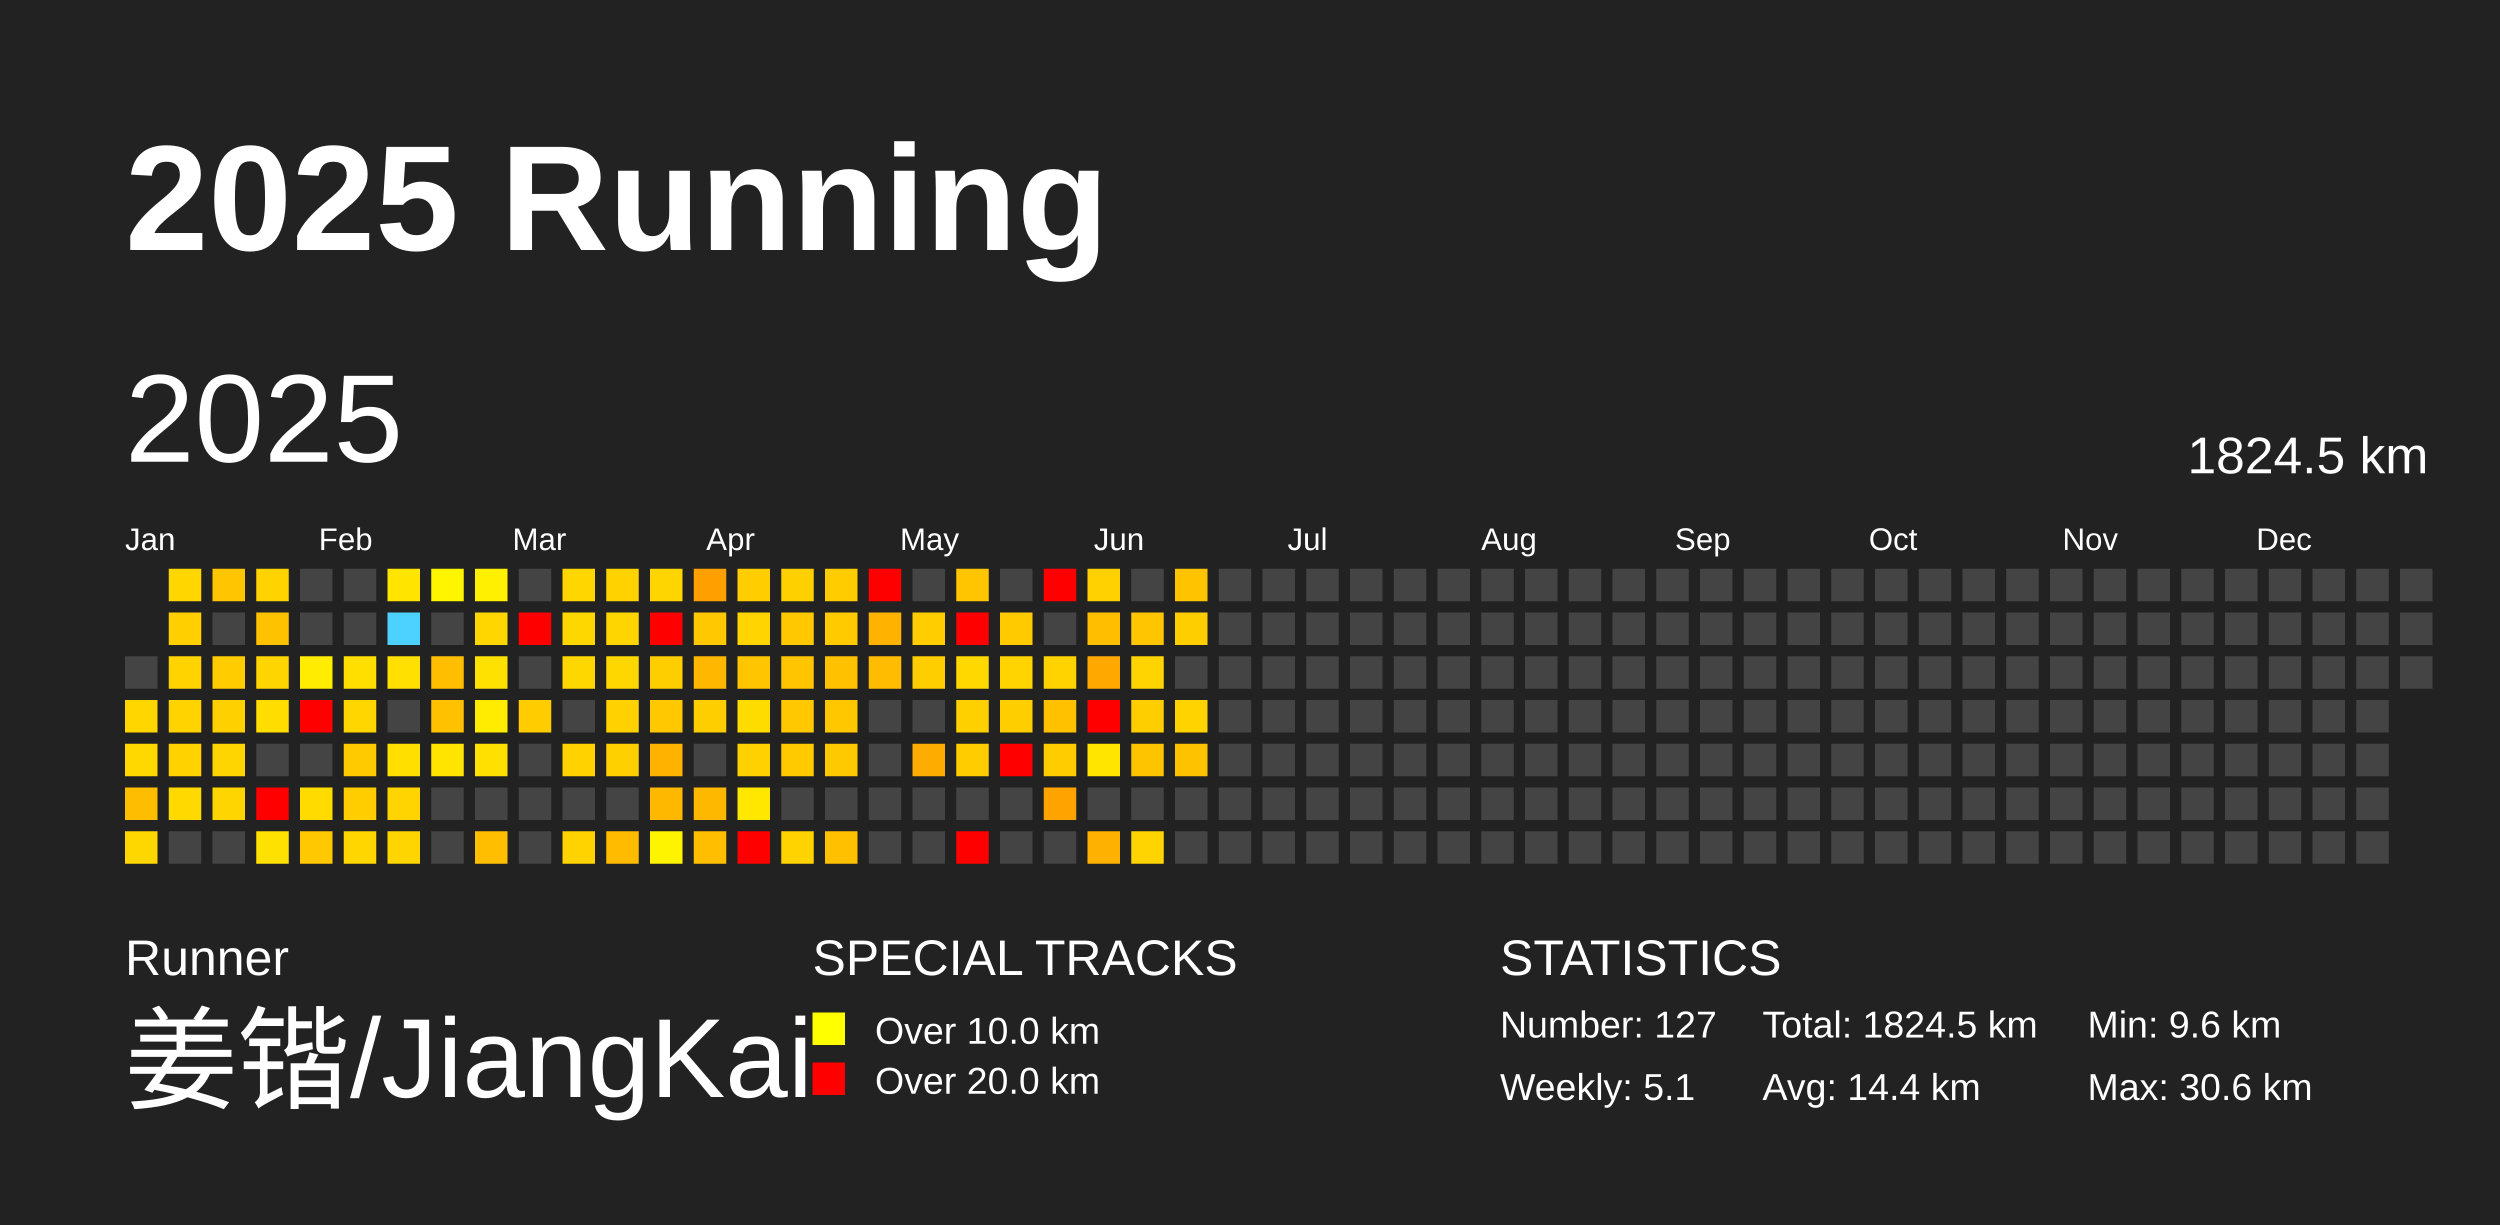
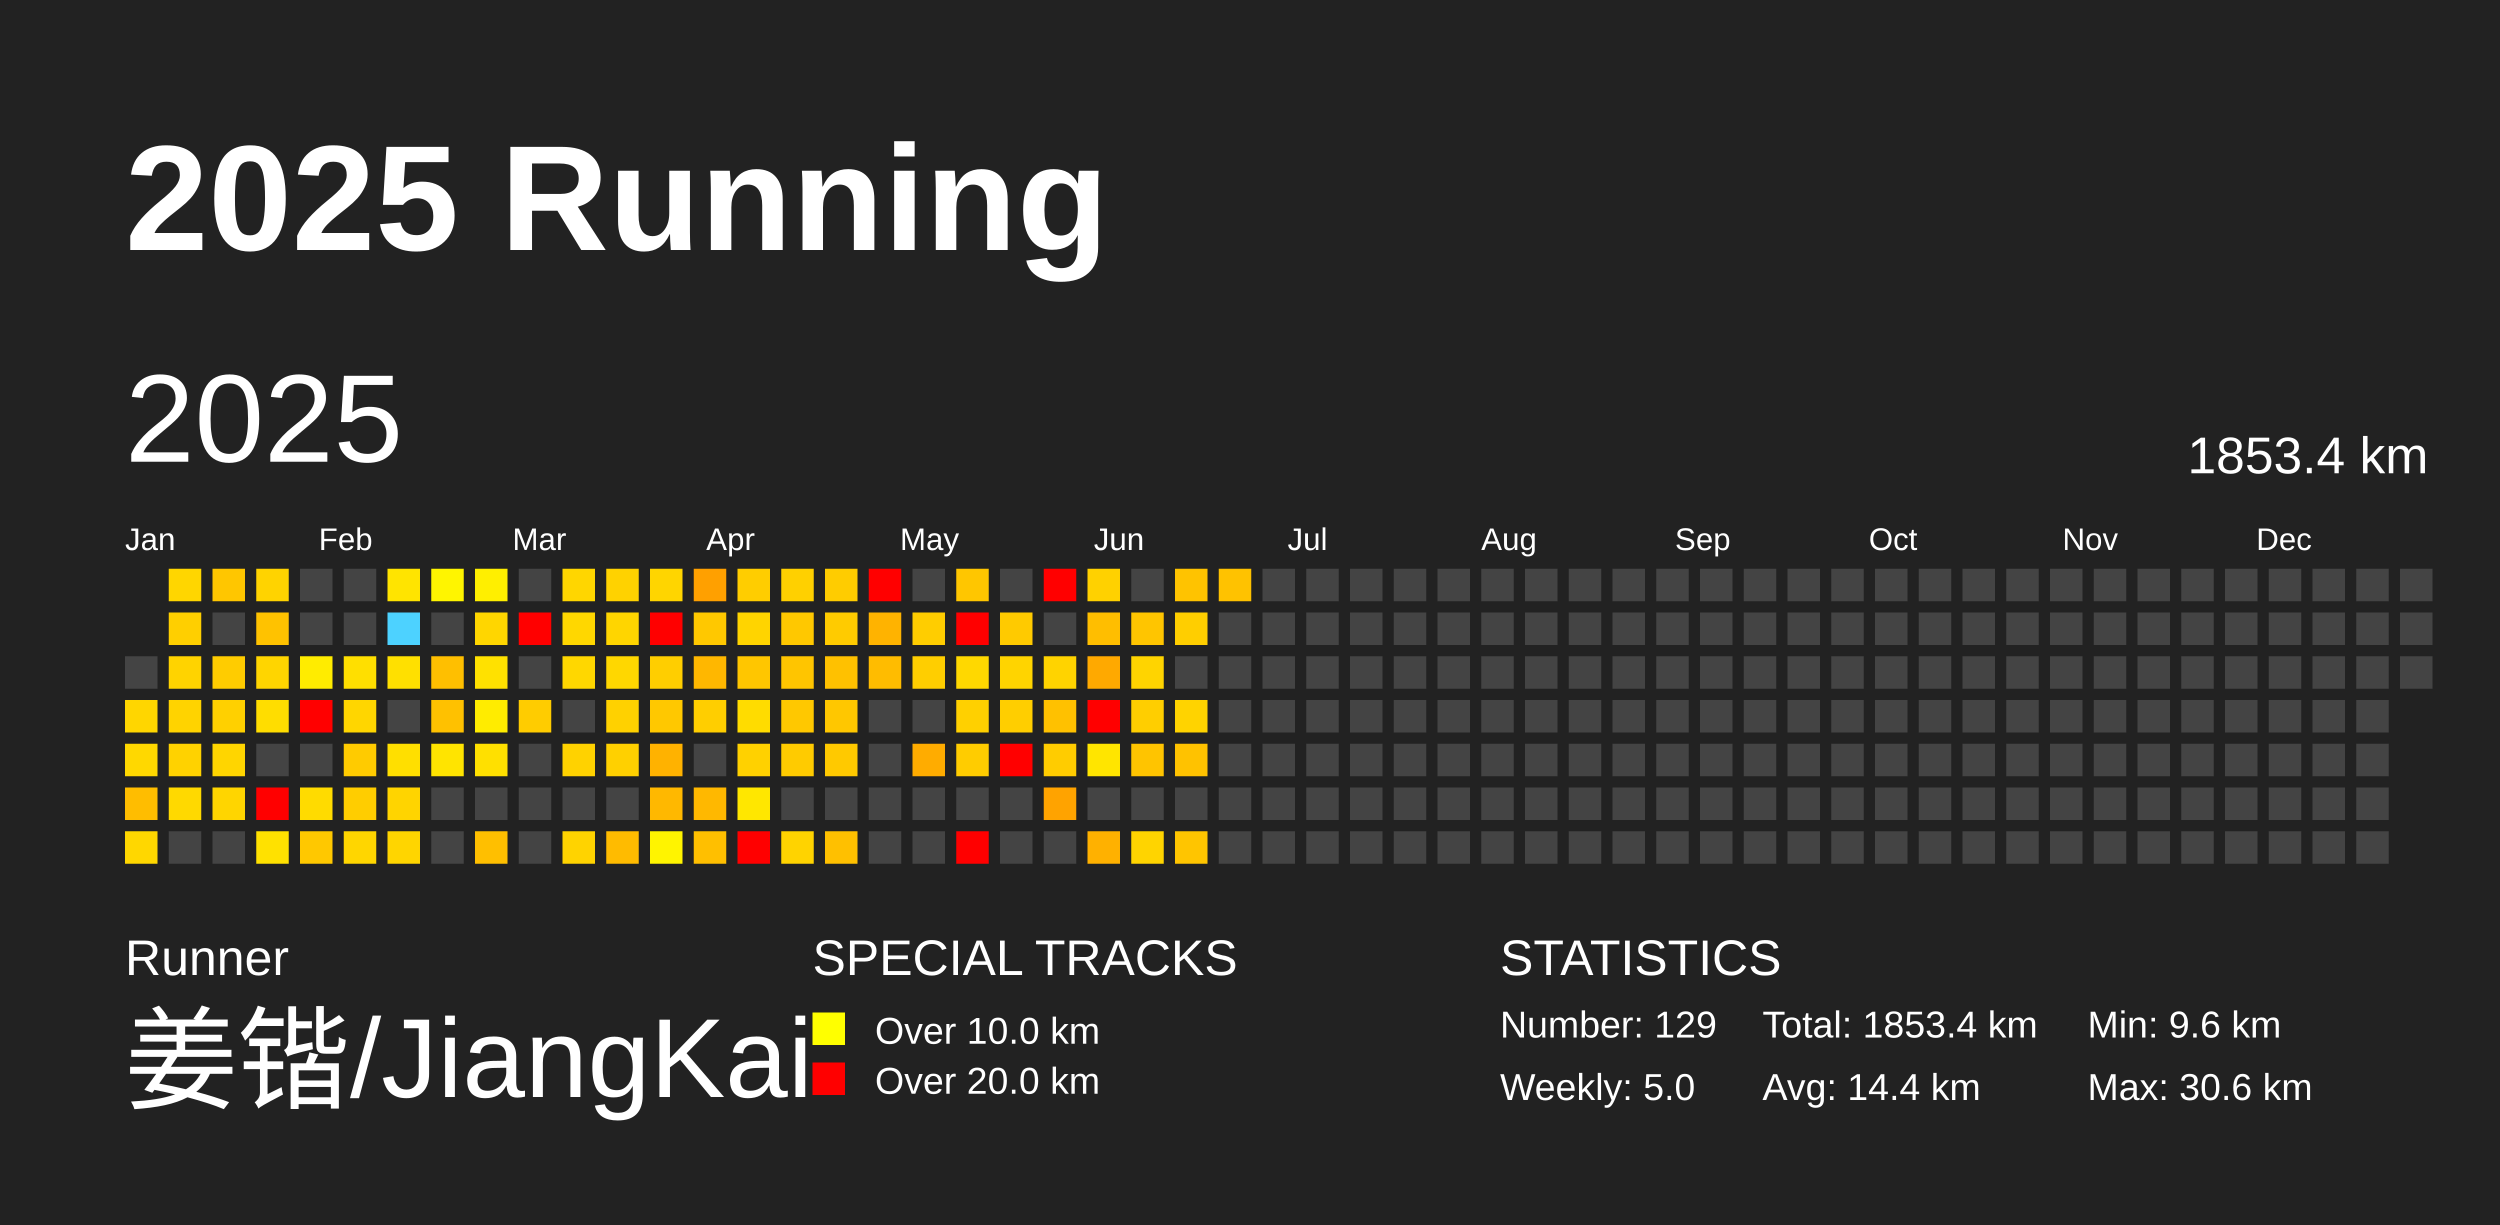
<svg xmlns="http://www.w3.org/2000/svg" baseProfile="full" height="98mm" version="1.1" viewBox="0,0,200,98" width="200mm">
  <defs />
  <rect fill="#222222" height="98" width="200" x="0" y="0" />
  <text fill="#FFFFFF" style="font-size:12px; font-family:Arial; font-weight:bold;" x="10" y="20">2025 Running</text>
  <text fill="#FFFFFF" style="font-size:4px; font-family:Arial" x="10" y="78">Runner</text>
  <text fill="#FFFFFF" style="font-size:9px; font-family:Arial" x="10" y="88">姜锴/JiangKai</text>
  <text fill="#FFFFFF" style="font-size:4px; font-family:Arial" x="65" y="78">SPECIAL TRACKS</text>
  <rect fill="yellow" height="2.6" width="2.6" x="65" y="81" />
  <text fill="#FFFFFF" style="font-size:3px; font-family:Arial" x="70" y="83.5">Over 10.0 km</text>
  <rect fill="red" height="2.6" width="2.6" x="65" y="85" />
  <text fill="#FFFFFF" style="font-size:3px; font-family:Arial" x="70" y="87.5">Over 20.0 km</text>
  <text fill="#FFFFFF" style="font-size:4px; font-family:Arial" x="120" y="78">STATISTICS</text>
-   <text fill="#FFFFFF" style="font-size:3px; font-family:Arial" x="120" y="83">Number: 127</text>
-   <text fill="#FFFFFF" style="font-size:3px; font-family:Arial" x="120" y="88">Weekly: 5.1</text>
-   <text fill="#FFFFFF" style="font-size:3px; font-family:Arial" x="141" y="83">Total: 1824.5 km</text>
+   <text fill="#FFFFFF" style="font-size:3px; font-family:Arial" x="120" y="83">Number: 129</text>
+   <text fill="#FFFFFF" style="font-size:3px; font-family:Arial" x="120" y="88">Weekly: 5.0</text>
+   <text fill="#FFFFFF" style="font-size:3px; font-family:Arial" x="141" y="83">Total: 1853.4 km</text>
  <text fill="#FFFFFF" style="font-size:3px; font-family:Arial" x="141" y="88">Avg: 14.4 km</text>
  <text fill="#FFFFFF" style="font-size:3px; font-family:Arial" x="167" y="83">Min: 9.6 km</text>
  <text fill="#FFFFFF" style="font-size:3px; font-family:Arial" x="167" y="88">Max: 30.6 km</text>
  <text dominant-baseline="hanging" fill="#FFFFFF" style="font-size:10.0px; font-family:Arial;" x="10" y="30">2025</text>
-   <text dominant-baseline="hanging" fill="#FFFFFF" style="font-size:4.125px; font-family:Arial;" x="175" y="35">1824.5 km</text>
+   <text dominant-baseline="hanging" fill="#FFFFFF" style="font-size:4.125px; font-family:Arial;" x="175" y="35">1853.4 km</text>
  <text fill="#FFFFFF" style="font-size:2.5px; font-family:Arial" x="10.0" y="44">Jan</text>
  <text fill="#FFFFFF" style="font-size:2.5px; font-family:Arial" x="25.5" y="44">Feb</text>
  <text fill="#FFFFFF" style="font-size:2.5px; font-family:Arial" x="41.0" y="44">Mar</text>
  <text fill="#FFFFFF" style="font-size:2.5px; font-family:Arial" x="56.5" y="44">Apr</text>
  <text fill="#FFFFFF" style="font-size:2.5px; font-family:Arial" x="72.0" y="44">May</text>
  <text fill="#FFFFFF" style="font-size:2.5px; font-family:Arial" x="87.5" y="44">Jun</text>
  <text fill="#FFFFFF" style="font-size:2.5px; font-family:Arial" x="103.0" y="44">Jul</text>
  <text fill="#FFFFFF" style="font-size:2.5px; font-family:Arial" x="118.5" y="44">Aug</text>
  <text fill="#FFFFFF" style="font-size:2.5px; font-family:Arial" x="134.0" y="44">Sep</text>
  <text fill="#FFFFFF" style="font-size:2.5px; font-family:Arial" x="149.5" y="44">Oct</text>
  <text fill="#FFFFFF" style="font-size:2.5px; font-family:Arial" x="165.0" y="44">Nov</text>
  <text fill="#FFFFFF" style="font-size:2.5px; font-family:Arial" x="180.5" y="44">Dec</text>
  <rect fill="#444444" height="2.6" width="2.6" x="10.0" y="52.5" />
  <rect fill="#ffd600" height="2.6" width="2.6" x="10.0" y="56.0" />
  <rect fill="#ffd800" height="2.6" width="2.6" x="10.0" y="59.5" />
  <rect fill="#ffbd00" height="2.6" width="2.6" x="10.0" y="63.0" />
  <rect fill="#ffd700" height="2.6" width="2.6" x="10.0" y="66.5" />
  <rect fill="#ffd600" height="2.6" width="2.6" x="13.5" y="45.5" />
  <rect fill="#ffcf00" height="2.6" width="2.6" x="13.5" y="49.0" />
  <rect fill="#ffd300" height="2.6" width="2.6" x="13.5" y="52.5" />
  <rect fill="#ffd300" height="2.6" width="2.6" x="13.5" y="56.0" />
  <rect fill="#ffd200" height="2.6" width="2.6" x="13.5" y="59.5" />
  <rect fill="#ffd900" height="2.6" width="2.6" x="13.5" y="63.0" />
  <rect fill="#444444" height="2.6" width="2.6" x="13.5" y="66.5" />
  <rect fill="#ffc600" height="2.6" width="2.6" x="17.0" y="45.5" />
  <rect fill="#444444" height="2.6" width="2.6" x="17.0" y="49.0" />
  <rect fill="#ffcc00" height="2.6" width="2.6" x="17.0" y="52.5" />
  <rect fill="#ffd000" height="2.6" width="2.6" x="17.0" y="56.0" />
  <rect fill="#ffd500" height="2.6" width="2.6" x="17.0" y="59.5" />
  <rect fill="#ffd500" height="2.6" width="2.6" x="17.0" y="63.0" />
  <rect fill="#444444" height="2.6" width="2.6" x="17.0" y="66.5" />
  <rect fill="#ffd300" height="2.6" width="2.6" x="20.5" y="45.5" />
  <rect fill="#ffc200" height="2.6" width="2.6" x="20.5" y="49.0" />
  <rect fill="#ffd500" height="2.6" width="2.6" x="20.5" y="52.5" />
  <rect fill="#ffdd00" height="2.6" width="2.6" x="20.5" y="56.0" />
  <rect fill="#444444" height="2.6" width="2.6" x="20.5" y="59.5" />
  <rect fill="red" height="2.6" width="2.6" x="20.5" y="63.0" />
  <rect fill="#ffe100" height="2.6" width="2.6" x="20.5" y="66.5" />
  <rect fill="#444444" height="2.6" width="2.6" x="24.0" y="45.5" />
  <rect fill="#444444" height="2.6" width="2.6" x="24.0" y="49.0" />
  <rect fill="#ffec00" height="2.6" width="2.6" x="24.0" y="52.5" />
  <rect fill="red" height="2.6" width="2.6" x="24.0" y="56.0" />
  <rect fill="#444444" height="2.6" width="2.6" x="24.0" y="59.5" />
  <rect fill="#ffdb00" height="2.6" width="2.6" x="24.0" y="63.0" />
  <rect fill="#ffc800" height="2.6" width="2.6" x="24.0" y="66.5" />
  <rect fill="#444444" height="2.6" width="2.6" x="27.5" y="45.5" />
  <rect fill="#444444" height="2.6" width="2.6" x="27.5" y="49.0" />
  <rect fill="#ffdf00" height="2.6" width="2.6" x="27.5" y="52.5" />
  <rect fill="#ffd600" height="2.6" width="2.6" x="27.5" y="56.0" />
  <rect fill="#ffcb00" height="2.6" width="2.6" x="27.5" y="59.5" />
  <rect fill="#ffcd00" height="2.6" width="2.6" x="27.5" y="63.0" />
  <rect fill="#ffd600" height="2.6" width="2.6" x="27.5" y="66.5" />
  <rect fill="#ffe400" height="2.6" width="2.6" x="31.0" y="45.5" />
  <rect fill="#4dd2ff" height="2.6" width="2.6" x="31.0" y="49.0" />
  <rect fill="#ffe000" height="2.6" width="2.6" x="31.0" y="52.5" />
  <rect fill="#444444" height="2.6" width="2.6" x="31.0" y="56.0" />
  <rect fill="#ffdf00" height="2.6" width="2.6" x="31.0" y="59.5" />
  <rect fill="#ffd400" height="2.6" width="2.6" x="31.0" y="63.0" />
  <rect fill="#ffd500" height="2.6" width="2.6" x="31.0" y="66.5" />
  <rect fill="#fff500" height="2.6" width="2.6" x="34.5" y="45.5" />
  <rect fill="#444444" height="2.6" width="2.6" x="34.5" y="49.0" />
  <rect fill="#ffbf00" height="2.6" width="2.6" x="34.5" y="52.5" />
  <rect fill="#ffc100" height="2.6" width="2.6" x="34.5" y="56.0" />
  <rect fill="#ffe400" height="2.6" width="2.6" x="34.5" y="59.5" />
  <rect fill="#444444" height="2.6" width="2.6" x="34.5" y="63.0" />
  <rect fill="#444444" height="2.6" width="2.6" x="34.5" y="66.5" />
  <rect fill="#ffef00" height="2.6" width="2.6" x="38.0" y="45.5" />
  <rect fill="#ffd600" height="2.6" width="2.6" x="38.0" y="49.0" />
  <rect fill="#ffe100" height="2.6" width="2.6" x="38.0" y="52.5" />
  <rect fill="#ffec00" height="2.6" width="2.6" x="38.0" y="56.0" />
  <rect fill="#ffe000" height="2.6" width="2.6" x="38.0" y="59.5" />
  <rect fill="#444444" height="2.6" width="2.6" x="38.0" y="63.0" />
  <rect fill="#ffbf00" height="2.6" width="2.6" x="38.0" y="66.5" />
  <rect fill="#444444" height="2.6" width="2.6" x="41.5" y="45.5" />
  <rect fill="red" height="2.6" width="2.6" x="41.5" y="49.0" />
  <rect fill="#444444" height="2.6" width="2.6" x="41.5" y="52.5" />
  <rect fill="#ffcc00" height="2.6" width="2.6" x="41.5" y="56.0" />
  <rect fill="#444444" height="2.6" width="2.6" x="41.5" y="59.5" />
  <rect fill="#444444" height="2.6" width="2.6" x="41.5" y="63.0" />
  <rect fill="#444444" height="2.6" width="2.6" x="41.5" y="66.5" />
  <rect fill="#ffd600" height="2.6" width="2.6" x="45.0" y="45.5" />
  <rect fill="#ffd700" height="2.6" width="2.6" x="45.0" y="49.0" />
  <rect fill="#ffd700" height="2.6" width="2.6" x="45.0" y="52.5" />
  <rect fill="#444444" height="2.6" width="2.6" x="45.0" y="56.0" />
  <rect fill="#ffd200" height="2.6" width="2.6" x="45.0" y="59.5" />
  <rect fill="#444444" height="2.6" width="2.6" x="45.0" y="63.0" />
  <rect fill="#ffd300" height="2.6" width="2.6" x="45.0" y="66.5" />
  <rect fill="#ffd200" height="2.6" width="2.6" x="48.5" y="45.5" />
  <rect fill="#ffd500" height="2.6" width="2.6" x="48.5" y="49.0" />
  <rect fill="#ffd700" height="2.6" width="2.6" x="48.5" y="52.5" />
  <rect fill="#ffd100" height="2.6" width="2.6" x="48.5" y="56.0" />
  <rect fill="#ffd000" height="2.6" width="2.6" x="48.5" y="59.5" />
  <rect fill="#444444" height="2.6" width="2.6" x="48.5" y="63.0" />
  <rect fill="#ffbb00" height="2.6" width="2.6" x="48.5" y="66.5" />
  <rect fill="#ffd500" height="2.6" width="2.6" x="52.0" y="45.5" />
  <rect fill="red" height="2.6" width="2.6" x="52.0" y="49.0" />
  <rect fill="#ffce00" height="2.6" width="2.6" x="52.0" y="52.5" />
  <rect fill="#ffc800" height="2.6" width="2.6" x="52.0" y="56.0" />
  <rect fill="#ffb200" height="2.6" width="2.6" x="52.0" y="59.5" />
  <rect fill="#ffb800" height="2.6" width="2.6" x="52.0" y="63.0" />
  <rect fill="#fff400" height="2.6" width="2.6" x="52.0" y="66.5" />
  <rect fill="#ffa000" height="2.6" width="2.6" x="55.5" y="45.5" />
  <rect fill="#ffc800" height="2.6" width="2.6" x="55.5" y="49.0" />
  <rect fill="#ffb700" height="2.6" width="2.6" x="55.5" y="52.5" />
  <rect fill="#ffce00" height="2.6" width="2.6" x="55.5" y="56.0" />
  <rect fill="#444444" height="2.6" width="2.6" x="55.5" y="59.5" />
  <rect fill="#ffb800" height="2.6" width="2.6" x="55.5" y="63.0" />
  <rect fill="#ffbf00" height="2.6" width="2.6" x="55.5" y="66.5" />
  <rect fill="#ffcd00" height="2.6" width="2.6" x="59.0" y="45.5" />
  <rect fill="#ffd400" height="2.6" width="2.6" x="59.0" y="49.0" />
  <rect fill="#ffc600" height="2.6" width="2.6" x="59.0" y="52.5" />
  <rect fill="#ffdc00" height="2.6" width="2.6" x="59.0" y="56.0" />
  <rect fill="#ffd100" height="2.6" width="2.6" x="59.0" y="59.5" />
  <rect fill="#ffe700" height="2.6" width="2.6" x="59.0" y="63.0" />
  <rect fill="red" height="2.6" width="2.6" x="59.0" y="66.5" />
  <rect fill="#ffd000" height="2.6" width="2.6" x="62.5" y="45.5" />
  <rect fill="#ffc800" height="2.6" width="2.6" x="62.5" y="49.0" />
  <rect fill="#ffc500" height="2.6" width="2.6" x="62.5" y="52.5" />
  <rect fill="#ffc800" height="2.6" width="2.6" x="62.5" y="56.0" />
  <rect fill="#ffcb00" height="2.6" width="2.6" x="62.5" y="59.5" />
  <rect fill="#444444" height="2.6" width="2.6" x="62.5" y="63.0" />
  <rect fill="#ffd300" height="2.6" width="2.6" x="62.5" y="66.5" />
  <rect fill="#ffcc00" height="2.6" width="2.6" x="66.0" y="45.5" />
  <rect fill="#ffcb00" height="2.6" width="2.6" x="66.0" y="49.0" />
  <rect fill="#ffc100" height="2.6" width="2.6" x="66.0" y="52.5" />
  <rect fill="#ffc700" height="2.6" width="2.6" x="66.0" y="56.0" />
  <rect fill="#ffc900" height="2.6" width="2.6" x="66.0" y="59.5" />
  <rect fill="#444444" height="2.6" width="2.6" x="66.0" y="63.0" />
  <rect fill="#ffc000" height="2.6" width="2.6" x="66.0" y="66.5" />
  <rect fill="red" height="2.6" width="2.6" x="69.5" y="45.5" />
  <rect fill="#ffb300" height="2.6" width="2.6" x="69.5" y="49.0" />
  <rect fill="#ffbc00" height="2.6" width="2.6" x="69.5" y="52.5" />
  <rect fill="#444444" height="2.6" width="2.6" x="69.5" y="56.0" />
  <rect fill="#444444" height="2.6" width="2.6" x="69.5" y="59.5" />
  <rect fill="#444444" height="2.6" width="2.6" x="69.5" y="63.0" />
  <rect fill="#444444" height="2.6" width="2.6" x="69.5" y="66.5" />
  <rect fill="#444444" height="2.6" width="2.6" x="73.0" y="45.5" />
  <rect fill="#ffcd00" height="2.6" width="2.6" x="73.0" y="49.0" />
  <rect fill="#ffce00" height="2.6" width="2.6" x="73.0" y="52.5" />
  <rect fill="#444444" height="2.6" width="2.6" x="73.0" y="56.0" />
  <rect fill="#ffac00" height="2.6" width="2.6" x="73.0" y="59.5" />
  <rect fill="#444444" height="2.6" width="2.6" x="73.0" y="63.0" />
  <rect fill="#444444" height="2.6" width="2.6" x="73.0" y="66.5" />
  <rect fill="#ffc600" height="2.6" width="2.6" x="76.5" y="45.5" />
  <rect fill="red" height="2.6" width="2.6" x="76.5" y="49.0" />
  <rect fill="#ffd800" height="2.6" width="2.6" x="76.5" y="52.5" />
  <rect fill="#ffd000" height="2.6" width="2.6" x="76.5" y="56.0" />
  <rect fill="#ffcc00" height="2.6" width="2.6" x="76.5" y="59.5" />
  <rect fill="#444444" height="2.6" width="2.6" x="76.5" y="63.0" />
  <rect fill="red" height="2.6" width="2.6" x="76.5" y="66.5" />
  <rect fill="#444444" height="2.6" width="2.6" x="80.0" y="45.5" />
  <rect fill="#ffca00" height="2.6" width="2.6" x="80.0" y="49.0" />
  <rect fill="#ffd400" height="2.6" width="2.6" x="80.0" y="52.5" />
  <rect fill="#ffce00" height="2.6" width="2.6" x="80.0" y="56.0" />
  <rect fill="red" height="2.6" width="2.6" x="80.0" y="59.5" />
  <rect fill="#444444" height="2.6" width="2.6" x="80.0" y="63.0" />
  <rect fill="#444444" height="2.6" width="2.6" x="80.0" y="66.5" />
  <rect fill="red" height="2.6" width="2.6" x="83.5" y="45.5" />
  <rect fill="#444444" height="2.6" width="2.6" x="83.5" y="49.0" />
  <rect fill="#ffd300" height="2.6" width="2.6" x="83.5" y="52.5" />
  <rect fill="#ffc100" height="2.6" width="2.6" x="83.5" y="56.0" />
  <rect fill="#ffcc00" height="2.6" width="2.6" x="83.5" y="59.5" />
  <rect fill="#ffa300" height="2.6" width="2.6" x="83.5" y="63.0" />
  <rect fill="#444444" height="2.6" width="2.6" x="83.5" y="66.5" />
  <rect fill="#ffd100" height="2.6" width="2.6" x="87.0" y="45.5" />
  <rect fill="#ffbe00" height="2.6" width="2.6" x="87.0" y="49.0" />
  <rect fill="#ffa900" height="2.6" width="2.6" x="87.0" y="52.5" />
  <rect fill="red" height="2.6" width="2.6" x="87.0" y="56.0" />
  <rect fill="#ffe500" height="2.6" width="2.6" x="87.0" y="59.5" />
  <rect fill="#444444" height="2.6" width="2.6" x="87.0" y="63.0" />
  <rect fill="#ffb100" height="2.6" width="2.6" x="87.0" y="66.5" />
  <rect fill="#444444" height="2.6" width="2.6" x="90.5" y="45.5" />
  <rect fill="#ffc500" height="2.6" width="2.6" x="90.5" y="49.0" />
  <rect fill="#ffd400" height="2.6" width="2.6" x="90.5" y="52.5" />
  <rect fill="#ffce00" height="2.6" width="2.6" x="90.5" y="56.0" />
  <rect fill="#ffc400" height="2.6" width="2.6" x="90.5" y="59.5" />
  <rect fill="#444444" height="2.6" width="2.6" x="90.5" y="63.0" />
  <rect fill="#ffd400" height="2.6" width="2.6" x="90.5" y="66.5" />
  <rect fill="#ffc300" height="2.6" width="2.6" x="94.0" y="45.5" />
  <rect fill="#ffce00" height="2.6" width="2.6" x="94.0" y="49.0" />
  <rect fill="#444444" height="2.6" width="2.6" x="94.0" y="52.5" />
  <rect fill="#ffd300" height="2.6" width="2.6" x="94.0" y="56.0" />
  <rect fill="#ffc200" height="2.6" width="2.6" x="94.0" y="59.5" />
  <rect fill="#444444" height="2.6" width="2.6" x="94.0" y="63.0" />
-   <rect fill="#444444" height="2.6" width="2.6" x="94.0" y="66.5" />
-   <rect fill="#444444" height="2.6" width="2.6" x="97.5" y="45.5" />
+   <rect fill="#ffc500" height="2.6" width="2.6" x="94.0" y="66.5" />
+   <rect fill="#ffc200" height="2.6" width="2.6" x="97.5" y="45.5" />
  <rect fill="#444444" height="2.6" width="2.6" x="97.5" y="49.0" />
  <rect fill="#444444" height="2.6" width="2.6" x="97.5" y="52.5" />
  <rect fill="#444444" height="2.6" width="2.6" x="97.5" y="56.0" />
  <rect fill="#444444" height="2.6" width="2.6" x="97.5" y="59.5" />
  <rect fill="#444444" height="2.6" width="2.6" x="97.5" y="63.0" />
  <rect fill="#444444" height="2.6" width="2.6" x="97.5" y="66.5" />
  <rect fill="#444444" height="2.6" width="2.6" x="101.0" y="45.5" />
  <rect fill="#444444" height="2.6" width="2.6" x="101.0" y="49.0" />
  <rect fill="#444444" height="2.6" width="2.6" x="101.0" y="52.5" />
  <rect fill="#444444" height="2.6" width="2.6" x="101.0" y="56.0" />
  <rect fill="#444444" height="2.6" width="2.6" x="101.0" y="59.5" />
  <rect fill="#444444" height="2.6" width="2.6" x="101.0" y="63.0" />
  <rect fill="#444444" height="2.6" width="2.6" x="101.0" y="66.5" />
  <rect fill="#444444" height="2.6" width="2.6" x="104.5" y="45.5" />
  <rect fill="#444444" height="2.6" width="2.6" x="104.5" y="49.0" />
  <rect fill="#444444" height="2.6" width="2.6" x="104.5" y="52.5" />
  <rect fill="#444444" height="2.6" width="2.6" x="104.5" y="56.0" />
  <rect fill="#444444" height="2.6" width="2.6" x="104.5" y="59.5" />
  <rect fill="#444444" height="2.6" width="2.6" x="104.5" y="63.0" />
  <rect fill="#444444" height="2.6" width="2.6" x="104.5" y="66.5" />
  <rect fill="#444444" height="2.6" width="2.6" x="108.0" y="45.5" />
  <rect fill="#444444" height="2.6" width="2.6" x="108.0" y="49.0" />
  <rect fill="#444444" height="2.6" width="2.6" x="108.0" y="52.5" />
  <rect fill="#444444" height="2.6" width="2.6" x="108.0" y="56.0" />
  <rect fill="#444444" height="2.6" width="2.6" x="108.0" y="59.5" />
  <rect fill="#444444" height="2.6" width="2.6" x="108.0" y="63.0" />
  <rect fill="#444444" height="2.6" width="2.6" x="108.0" y="66.5" />
  <rect fill="#444444" height="2.6" width="2.6" x="111.5" y="45.5" />
  <rect fill="#444444" height="2.6" width="2.6" x="111.5" y="49.0" />
  <rect fill="#444444" height="2.6" width="2.6" x="111.5" y="52.5" />
  <rect fill="#444444" height="2.6" width="2.6" x="111.5" y="56.0" />
  <rect fill="#444444" height="2.6" width="2.6" x="111.5" y="59.5" />
  <rect fill="#444444" height="2.6" width="2.6" x="111.5" y="63.0" />
  <rect fill="#444444" height="2.6" width="2.6" x="111.5" y="66.5" />
  <rect fill="#444444" height="2.6" width="2.6" x="115.0" y="45.5" />
  <rect fill="#444444" height="2.6" width="2.6" x="115.0" y="49.0" />
  <rect fill="#444444" height="2.6" width="2.6" x="115.0" y="52.5" />
  <rect fill="#444444" height="2.6" width="2.6" x="115.0" y="56.0" />
  <rect fill="#444444" height="2.6" width="2.6" x="115.0" y="59.5" />
  <rect fill="#444444" height="2.6" width="2.6" x="115.0" y="63.0" />
  <rect fill="#444444" height="2.6" width="2.6" x="115.0" y="66.5" />
  <rect fill="#444444" height="2.6" width="2.6" x="118.5" y="45.5" />
  <rect fill="#444444" height="2.6" width="2.6" x="118.5" y="49.0" />
  <rect fill="#444444" height="2.6" width="2.6" x="118.5" y="52.5" />
  <rect fill="#444444" height="2.6" width="2.6" x="118.5" y="56.0" />
  <rect fill="#444444" height="2.6" width="2.6" x="118.5" y="59.5" />
  <rect fill="#444444" height="2.6" width="2.6" x="118.5" y="63.0" />
  <rect fill="#444444" height="2.6" width="2.6" x="118.5" y="66.5" />
  <rect fill="#444444" height="2.6" width="2.6" x="122.0" y="45.5" />
  <rect fill="#444444" height="2.6" width="2.6" x="122.0" y="49.0" />
  <rect fill="#444444" height="2.6" width="2.6" x="122.0" y="52.5" />
  <rect fill="#444444" height="2.6" width="2.6" x="122.0" y="56.0" />
  <rect fill="#444444" height="2.6" width="2.6" x="122.0" y="59.5" />
  <rect fill="#444444" height="2.6" width="2.6" x="122.0" y="63.0" />
  <rect fill="#444444" height="2.6" width="2.6" x="122.0" y="66.5" />
  <rect fill="#444444" height="2.6" width="2.6" x="125.5" y="45.5" />
  <rect fill="#444444" height="2.6" width="2.6" x="125.5" y="49.0" />
  <rect fill="#444444" height="2.6" width="2.6" x="125.5" y="52.5" />
  <rect fill="#444444" height="2.6" width="2.6" x="125.5" y="56.0" />
  <rect fill="#444444" height="2.6" width="2.6" x="125.5" y="59.5" />
  <rect fill="#444444" height="2.6" width="2.6" x="125.5" y="63.0" />
  <rect fill="#444444" height="2.6" width="2.6" x="125.5" y="66.5" />
  <rect fill="#444444" height="2.6" width="2.6" x="129.0" y="45.5" />
  <rect fill="#444444" height="2.6" width="2.6" x="129.0" y="49.0" />
  <rect fill="#444444" height="2.6" width="2.6" x="129.0" y="52.5" />
  <rect fill="#444444" height="2.6" width="2.6" x="129.0" y="56.0" />
  <rect fill="#444444" height="2.6" width="2.6" x="129.0" y="59.5" />
  <rect fill="#444444" height="2.6" width="2.6" x="129.0" y="63.0" />
  <rect fill="#444444" height="2.6" width="2.6" x="129.0" y="66.5" />
  <rect fill="#444444" height="2.6" width="2.6" x="132.5" y="45.5" />
  <rect fill="#444444" height="2.6" width="2.6" x="132.5" y="49.0" />
  <rect fill="#444444" height="2.6" width="2.6" x="132.5" y="52.5" />
  <rect fill="#444444" height="2.6" width="2.6" x="132.5" y="56.0" />
  <rect fill="#444444" height="2.6" width="2.6" x="132.5" y="59.5" />
  <rect fill="#444444" height="2.6" width="2.6" x="132.5" y="63.0" />
  <rect fill="#444444" height="2.6" width="2.6" x="132.5" y="66.5" />
  <rect fill="#444444" height="2.6" width="2.6" x="136.0" y="45.5" />
  <rect fill="#444444" height="2.6" width="2.6" x="136.0" y="49.0" />
  <rect fill="#444444" height="2.6" width="2.6" x="136.0" y="52.5" />
  <rect fill="#444444" height="2.6" width="2.6" x="136.0" y="56.0" />
  <rect fill="#444444" height="2.6" width="2.6" x="136.0" y="59.5" />
  <rect fill="#444444" height="2.6" width="2.6" x="136.0" y="63.0" />
  <rect fill="#444444" height="2.6" width="2.6" x="136.0" y="66.5" />
  <rect fill="#444444" height="2.6" width="2.6" x="139.5" y="45.5" />
  <rect fill="#444444" height="2.6" width="2.6" x="139.5" y="49.0" />
  <rect fill="#444444" height="2.6" width="2.6" x="139.5" y="52.5" />
  <rect fill="#444444" height="2.6" width="2.6" x="139.5" y="56.0" />
  <rect fill="#444444" height="2.6" width="2.6" x="139.5" y="59.5" />
  <rect fill="#444444" height="2.6" width="2.6" x="139.5" y="63.0" />
  <rect fill="#444444" height="2.6" width="2.6" x="139.5" y="66.5" />
  <rect fill="#444444" height="2.6" width="2.6" x="143.0" y="45.5" />
  <rect fill="#444444" height="2.6" width="2.6" x="143.0" y="49.0" />
  <rect fill="#444444" height="2.6" width="2.6" x="143.0" y="52.5" />
  <rect fill="#444444" height="2.6" width="2.6" x="143.0" y="56.0" />
  <rect fill="#444444" height="2.6" width="2.6" x="143.0" y="59.5" />
  <rect fill="#444444" height="2.6" width="2.6" x="143.0" y="63.0" />
  <rect fill="#444444" height="2.6" width="2.6" x="143.0" y="66.5" />
  <rect fill="#444444" height="2.6" width="2.6" x="146.5" y="45.5" />
  <rect fill="#444444" height="2.6" width="2.6" x="146.5" y="49.0" />
  <rect fill="#444444" height="2.6" width="2.6" x="146.5" y="52.5" />
  <rect fill="#444444" height="2.6" width="2.6" x="146.5" y="56.0" />
  <rect fill="#444444" height="2.6" width="2.6" x="146.5" y="59.5" />
  <rect fill="#444444" height="2.6" width="2.6" x="146.5" y="63.0" />
  <rect fill="#444444" height="2.6" width="2.6" x="146.5" y="66.5" />
  <rect fill="#444444" height="2.6" width="2.6" x="150.0" y="45.5" />
  <rect fill="#444444" height="2.6" width="2.6" x="150.0" y="49.0" />
  <rect fill="#444444" height="2.6" width="2.6" x="150.0" y="52.5" />
  <rect fill="#444444" height="2.6" width="2.6" x="150.0" y="56.0" />
  <rect fill="#444444" height="2.6" width="2.6" x="150.0" y="59.5" />
  <rect fill="#444444" height="2.6" width="2.6" x="150.0" y="63.0" />
  <rect fill="#444444" height="2.6" width="2.6" x="150.0" y="66.5" />
  <rect fill="#444444" height="2.6" width="2.6" x="153.5" y="45.5" />
  <rect fill="#444444" height="2.6" width="2.6" x="153.5" y="49.0" />
  <rect fill="#444444" height="2.6" width="2.6" x="153.5" y="52.5" />
  <rect fill="#444444" height="2.6" width="2.6" x="153.5" y="56.0" />
  <rect fill="#444444" height="2.6" width="2.6" x="153.5" y="59.5" />
  <rect fill="#444444" height="2.6" width="2.6" x="153.5" y="63.0" />
  <rect fill="#444444" height="2.6" width="2.6" x="153.5" y="66.5" />
  <rect fill="#444444" height="2.6" width="2.6" x="157.0" y="45.5" />
  <rect fill="#444444" height="2.6" width="2.6" x="157.0" y="49.0" />
  <rect fill="#444444" height="2.6" width="2.6" x="157.0" y="52.5" />
  <rect fill="#444444" height="2.6" width="2.6" x="157.0" y="56.0" />
  <rect fill="#444444" height="2.6" width="2.6" x="157.0" y="59.5" />
  <rect fill="#444444" height="2.6" width="2.6" x="157.0" y="63.0" />
  <rect fill="#444444" height="2.6" width="2.6" x="157.0" y="66.5" />
  <rect fill="#444444" height="2.6" width="2.6" x="160.5" y="45.5" />
  <rect fill="#444444" height="2.6" width="2.6" x="160.5" y="49.0" />
  <rect fill="#444444" height="2.6" width="2.6" x="160.5" y="52.5" />
  <rect fill="#444444" height="2.6" width="2.6" x="160.5" y="56.0" />
  <rect fill="#444444" height="2.6" width="2.6" x="160.5" y="59.5" />
  <rect fill="#444444" height="2.6" width="2.6" x="160.5" y="63.0" />
  <rect fill="#444444" height="2.6" width="2.6" x="160.5" y="66.5" />
  <rect fill="#444444" height="2.6" width="2.6" x="164.0" y="45.5" />
  <rect fill="#444444" height="2.6" width="2.6" x="164.0" y="49.0" />
  <rect fill="#444444" height="2.6" width="2.6" x="164.0" y="52.5" />
  <rect fill="#444444" height="2.6" width="2.6" x="164.0" y="56.0" />
  <rect fill="#444444" height="2.6" width="2.6" x="164.0" y="59.5" />
  <rect fill="#444444" height="2.6" width="2.6" x="164.0" y="63.0" />
  <rect fill="#444444" height="2.6" width="2.6" x="164.0" y="66.5" />
  <rect fill="#444444" height="2.6" width="2.6" x="167.5" y="45.5" />
  <rect fill="#444444" height="2.6" width="2.6" x="167.5" y="49.0" />
  <rect fill="#444444" height="2.6" width="2.6" x="167.5" y="52.5" />
  <rect fill="#444444" height="2.6" width="2.6" x="167.5" y="56.0" />
  <rect fill="#444444" height="2.6" width="2.6" x="167.5" y="59.5" />
  <rect fill="#444444" height="2.6" width="2.6" x="167.5" y="63.0" />
  <rect fill="#444444" height="2.6" width="2.6" x="167.5" y="66.5" />
  <rect fill="#444444" height="2.6" width="2.6" x="171.0" y="45.5" />
  <rect fill="#444444" height="2.6" width="2.6" x="171.0" y="49.0" />
  <rect fill="#444444" height="2.6" width="2.6" x="171.0" y="52.5" />
  <rect fill="#444444" height="2.6" width="2.6" x="171.0" y="56.0" />
  <rect fill="#444444" height="2.6" width="2.6" x="171.0" y="59.5" />
  <rect fill="#444444" height="2.6" width="2.6" x="171.0" y="63.0" />
  <rect fill="#444444" height="2.6" width="2.6" x="171.0" y="66.5" />
  <rect fill="#444444" height="2.6" width="2.6" x="174.5" y="45.5" />
  <rect fill="#444444" height="2.6" width="2.6" x="174.5" y="49.0" />
  <rect fill="#444444" height="2.6" width="2.6" x="174.5" y="52.5" />
  <rect fill="#444444" height="2.6" width="2.6" x="174.5" y="56.0" />
  <rect fill="#444444" height="2.6" width="2.6" x="174.5" y="59.5" />
  <rect fill="#444444" height="2.6" width="2.6" x="174.5" y="63.0" />
  <rect fill="#444444" height="2.6" width="2.6" x="174.5" y="66.5" />
  <rect fill="#444444" height="2.6" width="2.6" x="178.0" y="45.5" />
  <rect fill="#444444" height="2.6" width="2.6" x="178.0" y="49.0" />
  <rect fill="#444444" height="2.6" width="2.6" x="178.0" y="52.5" />
  <rect fill="#444444" height="2.6" width="2.6" x="178.0" y="56.0" />
  <rect fill="#444444" height="2.6" width="2.6" x="178.0" y="59.5" />
  <rect fill="#444444" height="2.6" width="2.6" x="178.0" y="63.0" />
  <rect fill="#444444" height="2.6" width="2.6" x="178.0" y="66.5" />
  <rect fill="#444444" height="2.6" width="2.6" x="181.5" y="45.5" />
  <rect fill="#444444" height="2.6" width="2.6" x="181.5" y="49.0" />
  <rect fill="#444444" height="2.6" width="2.6" x="181.5" y="52.5" />
  <rect fill="#444444" height="2.6" width="2.6" x="181.5" y="56.0" />
  <rect fill="#444444" height="2.6" width="2.6" x="181.5" y="59.5" />
  <rect fill="#444444" height="2.6" width="2.6" x="181.5" y="63.0" />
  <rect fill="#444444" height="2.6" width="2.6" x="181.5" y="66.5" />
  <rect fill="#444444" height="2.6" width="2.6" x="185.0" y="45.5" />
  <rect fill="#444444" height="2.6" width="2.6" x="185.0" y="49.0" />
  <rect fill="#444444" height="2.6" width="2.6" x="185.0" y="52.5" />
  <rect fill="#444444" height="2.6" width="2.6" x="185.0" y="56.0" />
  <rect fill="#444444" height="2.6" width="2.6" x="185.0" y="59.5" />
  <rect fill="#444444" height="2.6" width="2.6" x="185.0" y="63.0" />
  <rect fill="#444444" height="2.6" width="2.6" x="185.0" y="66.5" />
  <rect fill="#444444" height="2.6" width="2.6" x="188.5" y="45.5" />
  <rect fill="#444444" height="2.6" width="2.6" x="188.5" y="49.0" />
  <rect fill="#444444" height="2.6" width="2.6" x="188.5" y="52.5" />
  <rect fill="#444444" height="2.6" width="2.6" x="188.5" y="56.0" />
  <rect fill="#444444" height="2.6" width="2.6" x="188.5" y="59.5" />
  <rect fill="#444444" height="2.6" width="2.6" x="188.5" y="63.0" />
  <rect fill="#444444" height="2.6" width="2.6" x="188.5" y="66.5" />
  <rect fill="#444444" height="2.6" width="2.6" x="192.0" y="45.5" />
  <rect fill="#444444" height="2.6" width="2.6" x="192.0" y="49.0" />
  <rect fill="#444444" height="2.6" width="2.6" x="192.0" y="52.5" />
</svg>
